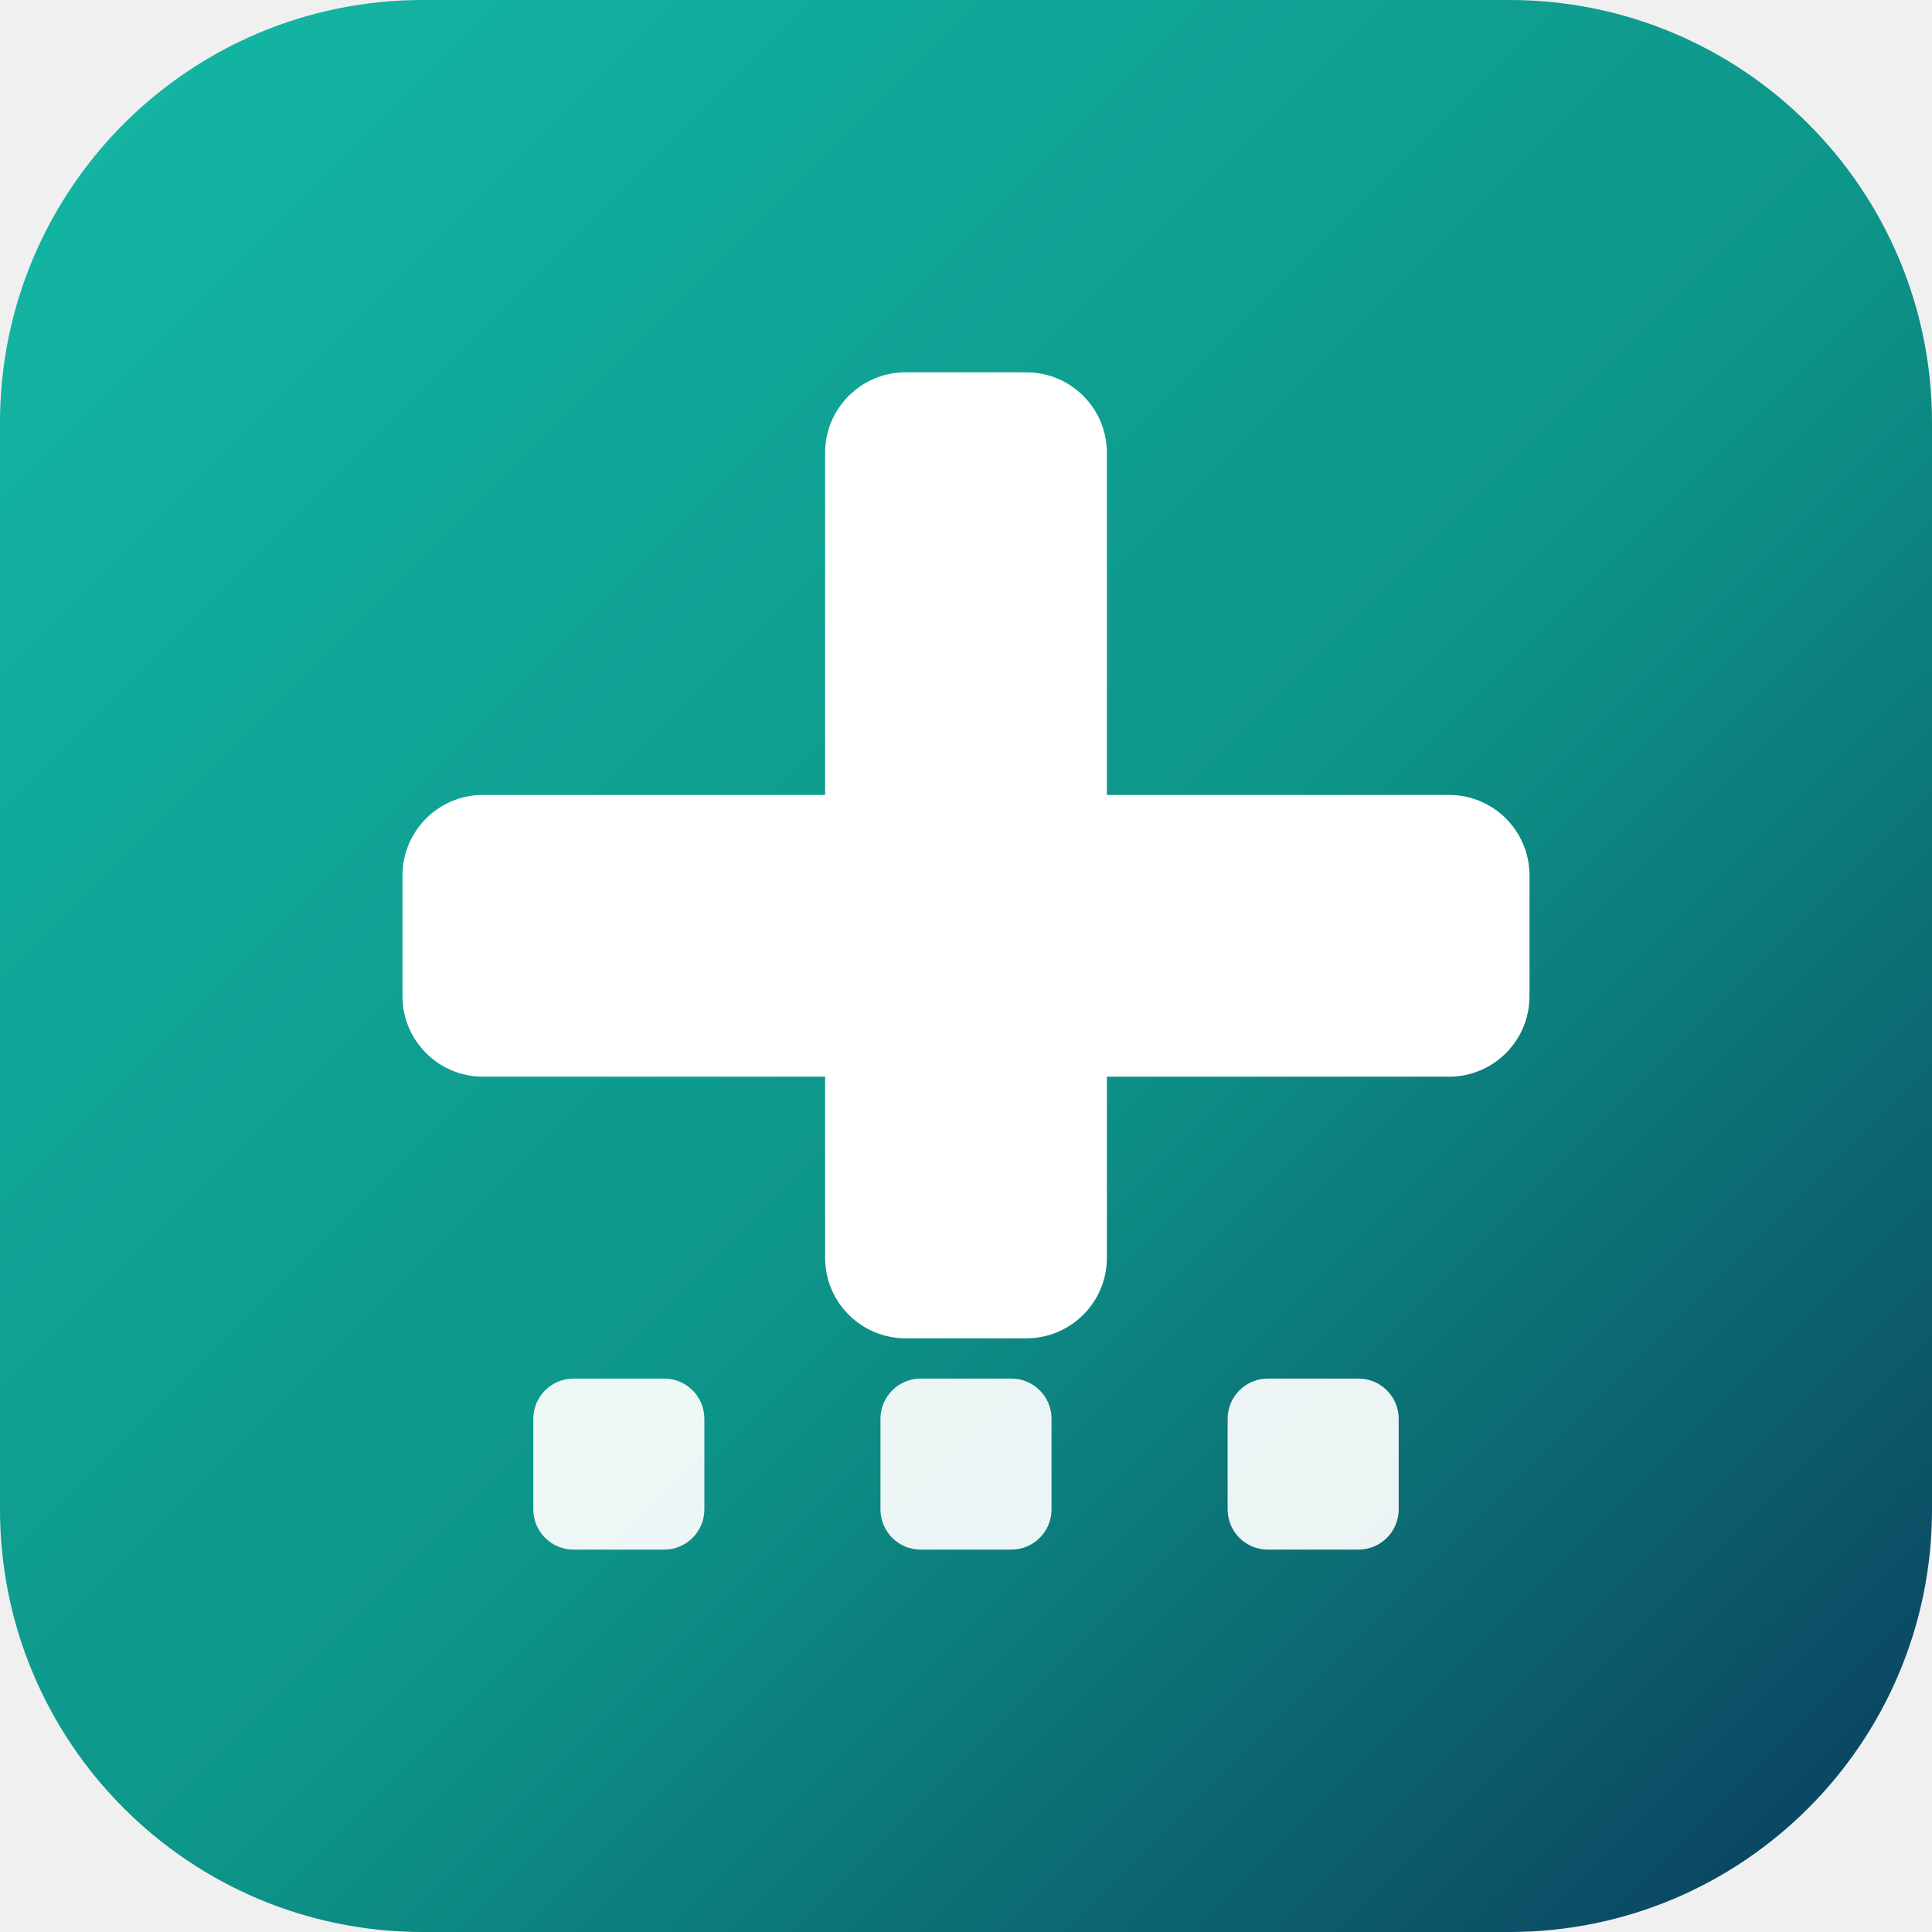
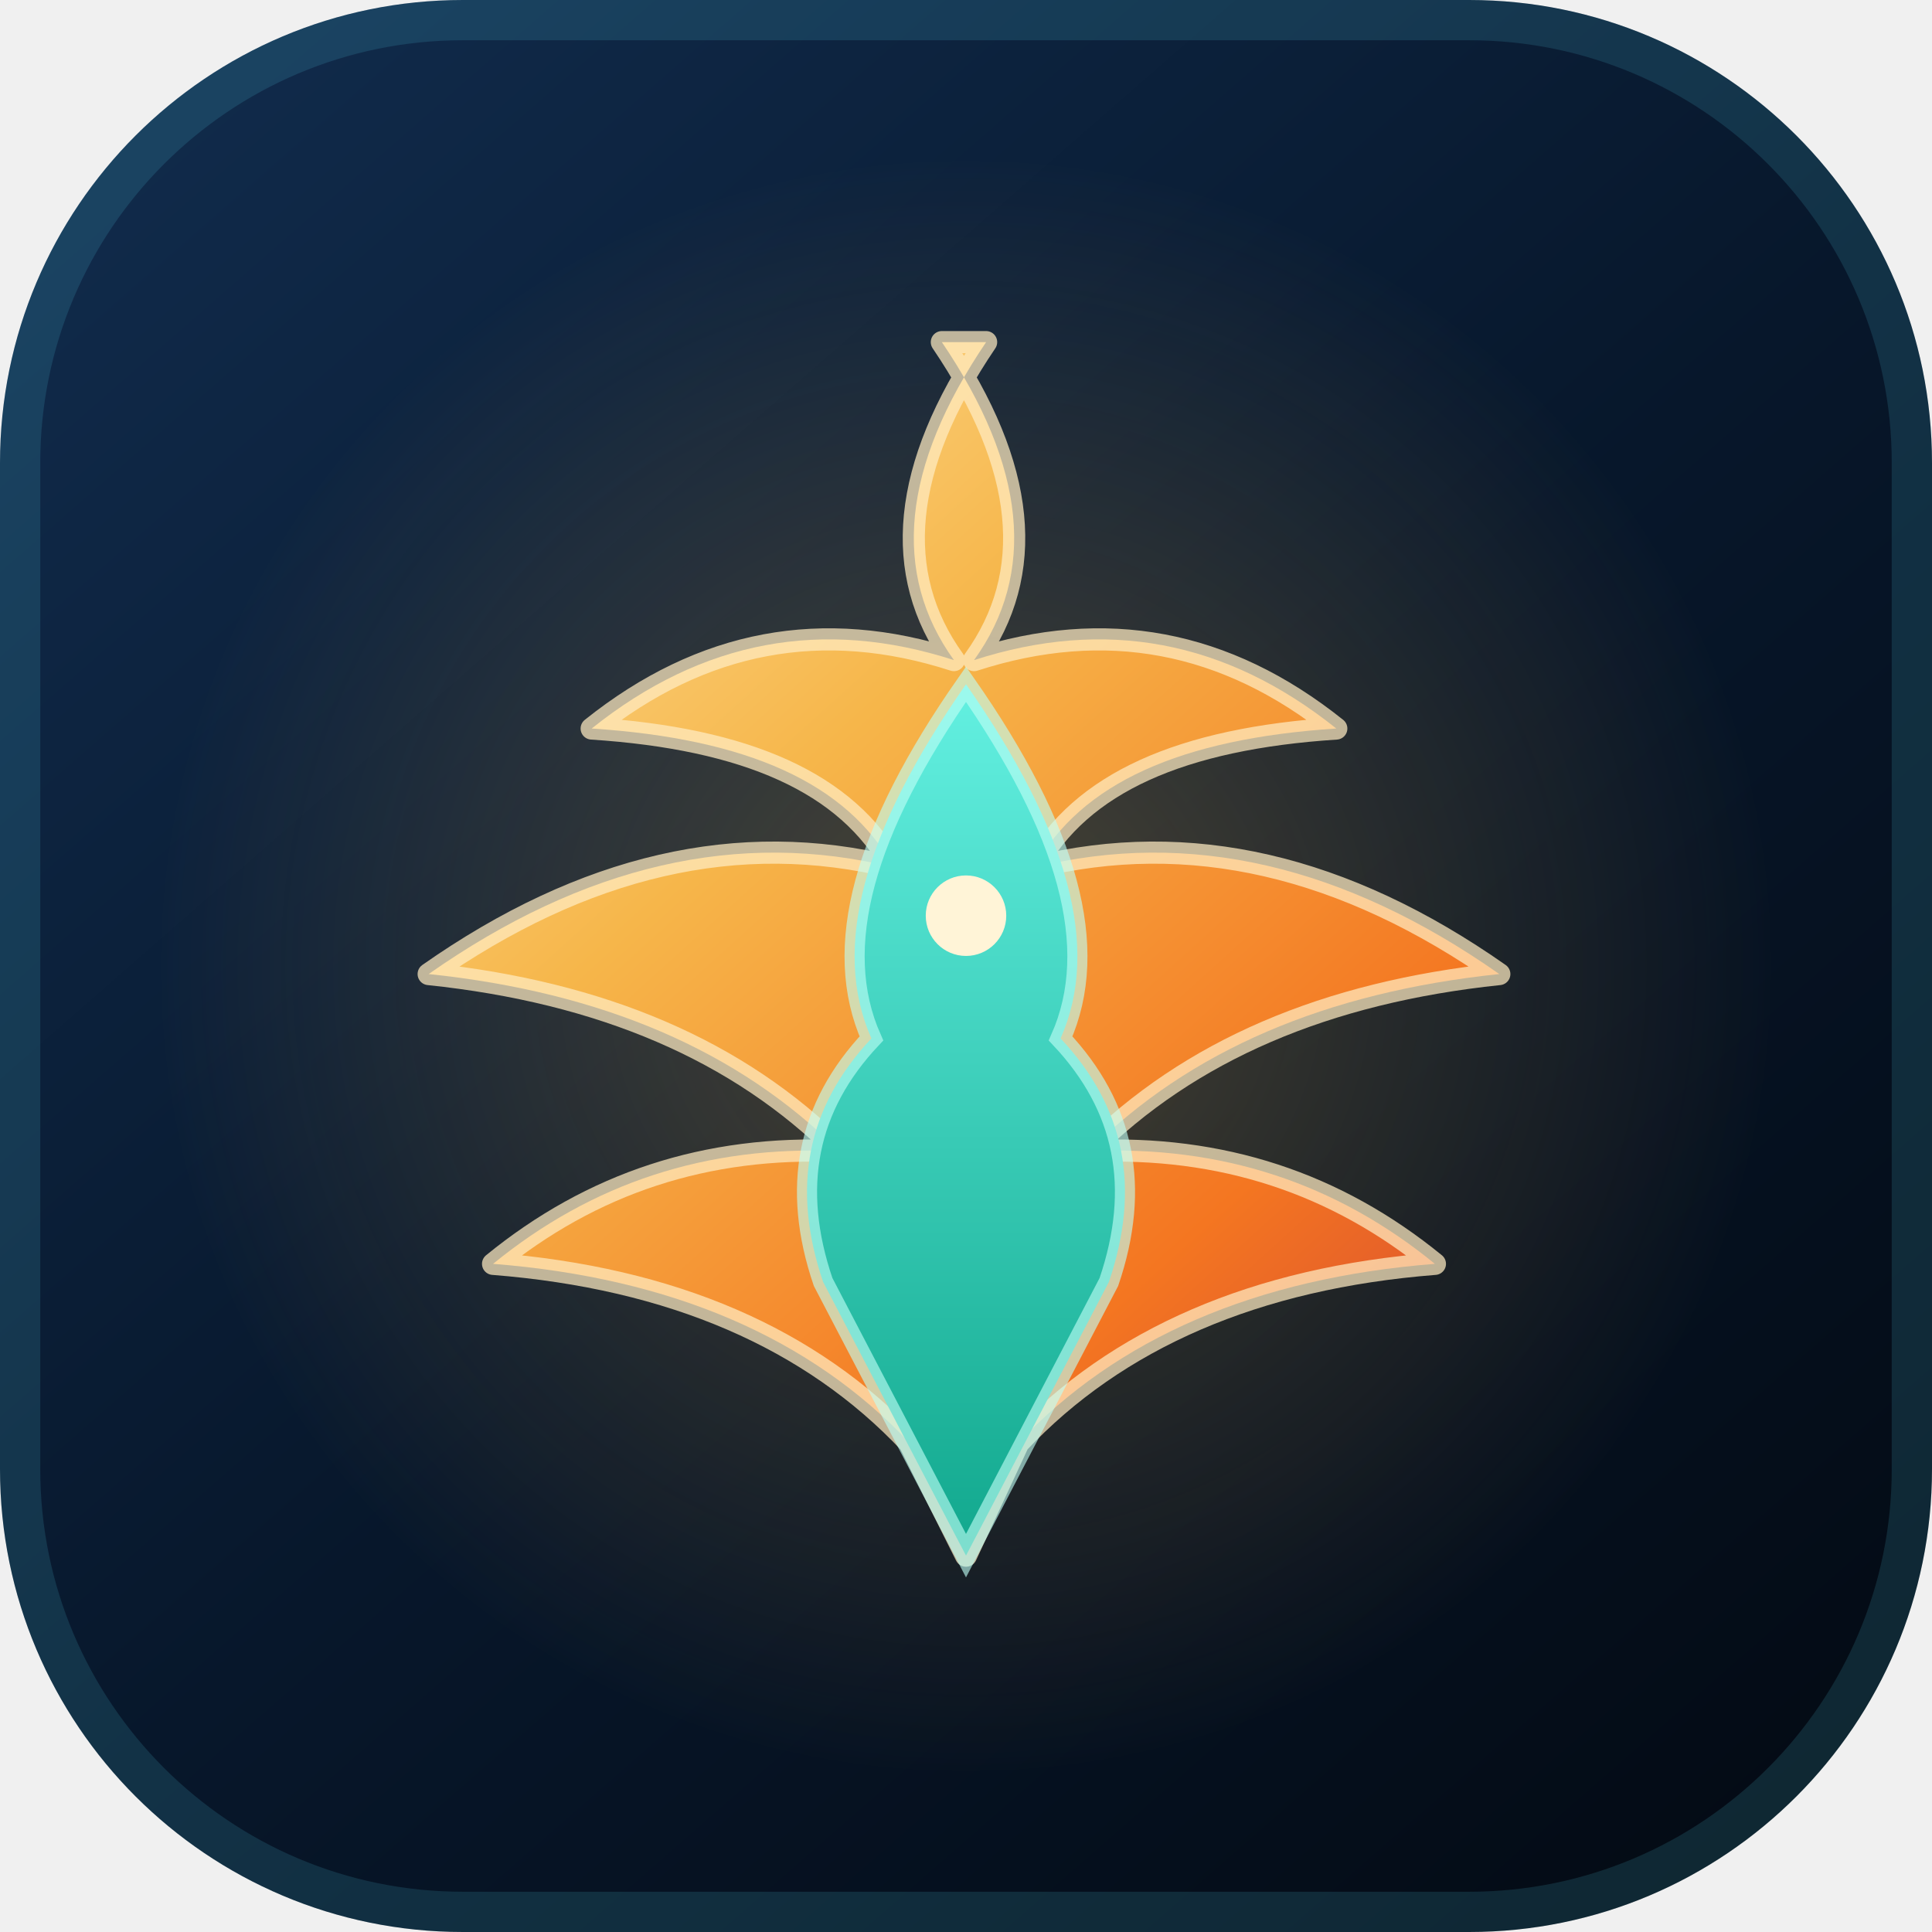
- <svg xmlns="http://www.w3.org/2000/svg" width="192" height="192" viewBox="0 0 192 192" role="img" aria-label="MediStock-Babil">
+ <svg xmlns="http://www.w3.org/2000/svg" width="192" height="192" viewBox="0 0 96 96" role="img" aria-label="MediStock Phoenix">
  <defs>
-     <linearGradient id="g192" x1="0" y1="0" x2="192" y2="192" gradientUnits="userSpaceOnUse">
-       <stop offset="0" stop-color="#14B8A6" />
-       <stop offset="0.55" stop-color="#0D9488" />
-       <stop offset="1" stop-color="#0B3B5C" />
+     <linearGradient id="bg" x1="10" y1="5" x2="86" y2="92" gradientUnits="userSpaceOnUse">
+       <stop stop-color="#102A4A" />
+       <stop offset=".52" stop-color="#07172B" />
+       <stop offset="1" stop-color="#040B15" />
    </linearGradient>
+     <linearGradient id="fire" x1="20" y1="18" x2="76" y2="80" gradientUnits="userSpaceOnUse">
+       <stop stop-color="#FFE4A3" />
+       <stop offset=".34" stop-color="#F6B64A" />
+       <stop offset=".7" stop-color="#F47621" />
+       <stop offset="1" stop-color="#C8323A" />
+     </linearGradient>
+     <linearGradient id="core" x1="48" y1="34" x2="48" y2="79" gradientUnits="userSpaceOnUse">
+       <stop stop-color="#63F0E1" />
+       <stop offset="1" stop-color="#0EA58A" />
+     </linearGradient>
+     <radialGradient id="halo">
+       <stop stop-color="#F6B64A" stop-opacity=".28" />
+       <stop offset="1" stop-color="#F6B64A" stop-opacity="0" />
+     </radialGradient>
  </defs>
-   <rect width="192" height="192" rx="42" fill="url(#g192)" />
-   <g fill="#ffffff">
-     <rect x="82" y="37" width="28" height="96" rx="8" />
-     <rect x="40" y="79" width="112" height="28" rx="8" />
-   </g>
-   <g fill="#ffffff" opacity="0.92">
-     <rect x="53" y="137" width="17" height="17" rx="4" />
-     <rect x="87.5" y="137" width="17" height="17" rx="4" />
-     <rect x="122" y="137" width="17" height="17" rx="4" />
-   </g>
+   <rect width="96" height="96" rx="23" fill="url(#bg)" />
+   <circle cx="48" cy="48" r="40" fill="url(#halo)" />
+   <path d="M46.8 17c4.2 6.2 4.7 11.5 1.6 15.8 6.5-2.1 12.5-1 18 3.4-7.7.5-12.7 2.7-15 6.9 7.7-1.9 15.4-.1 23.1 5.3-8.6.9-15.4 3.8-20.4 8.8 6.6-.3 12.3 1.6 17.2 5.6-8.9.7-15.8 3.7-20.7 8.9L48 77.3l-2.8-5.6c-4.9-5.2-11.8-8.2-20.7-8.9 4.9-4 10.6-5.9 17.2-5.6-5-5-11.8-7.9-20.4-8.8 7.7-5.4 15.4-7.2 23.1-5.3-2.3-4.2-7.3-6.4-15-6.9 5.5-4.4 11.5-5.5 18-3.4-3.1-4.3-2.6-9.6 1.6-15.8Z" fill="url(#fire)" stroke="#FFECC3" stroke-opacity=".72" stroke-width="1.1" stroke-linejoin="round" />
+   <path d="M48 34c-5.1 7.3-6.7 13.1-4.7 17.6-3.2 3.4-4 7.4-2.4 12.1L48 77.3l7.1-13.6c1.6-4.7.8-8.7-2.4-12.1 2-4.5.4-10.3-4.7-17.6Z" fill="url(#core)" stroke="#BFFFF5" stroke-opacity=".62" />
+   <circle cx="48" cy="45.5" r="2" fill="#FFF4D7" />
+   <rect x="1" y="1" width="94" height="94" rx="22" fill="none" stroke="#62E9FF" stroke-opacity=".13" stroke-width="2" />
</svg>
